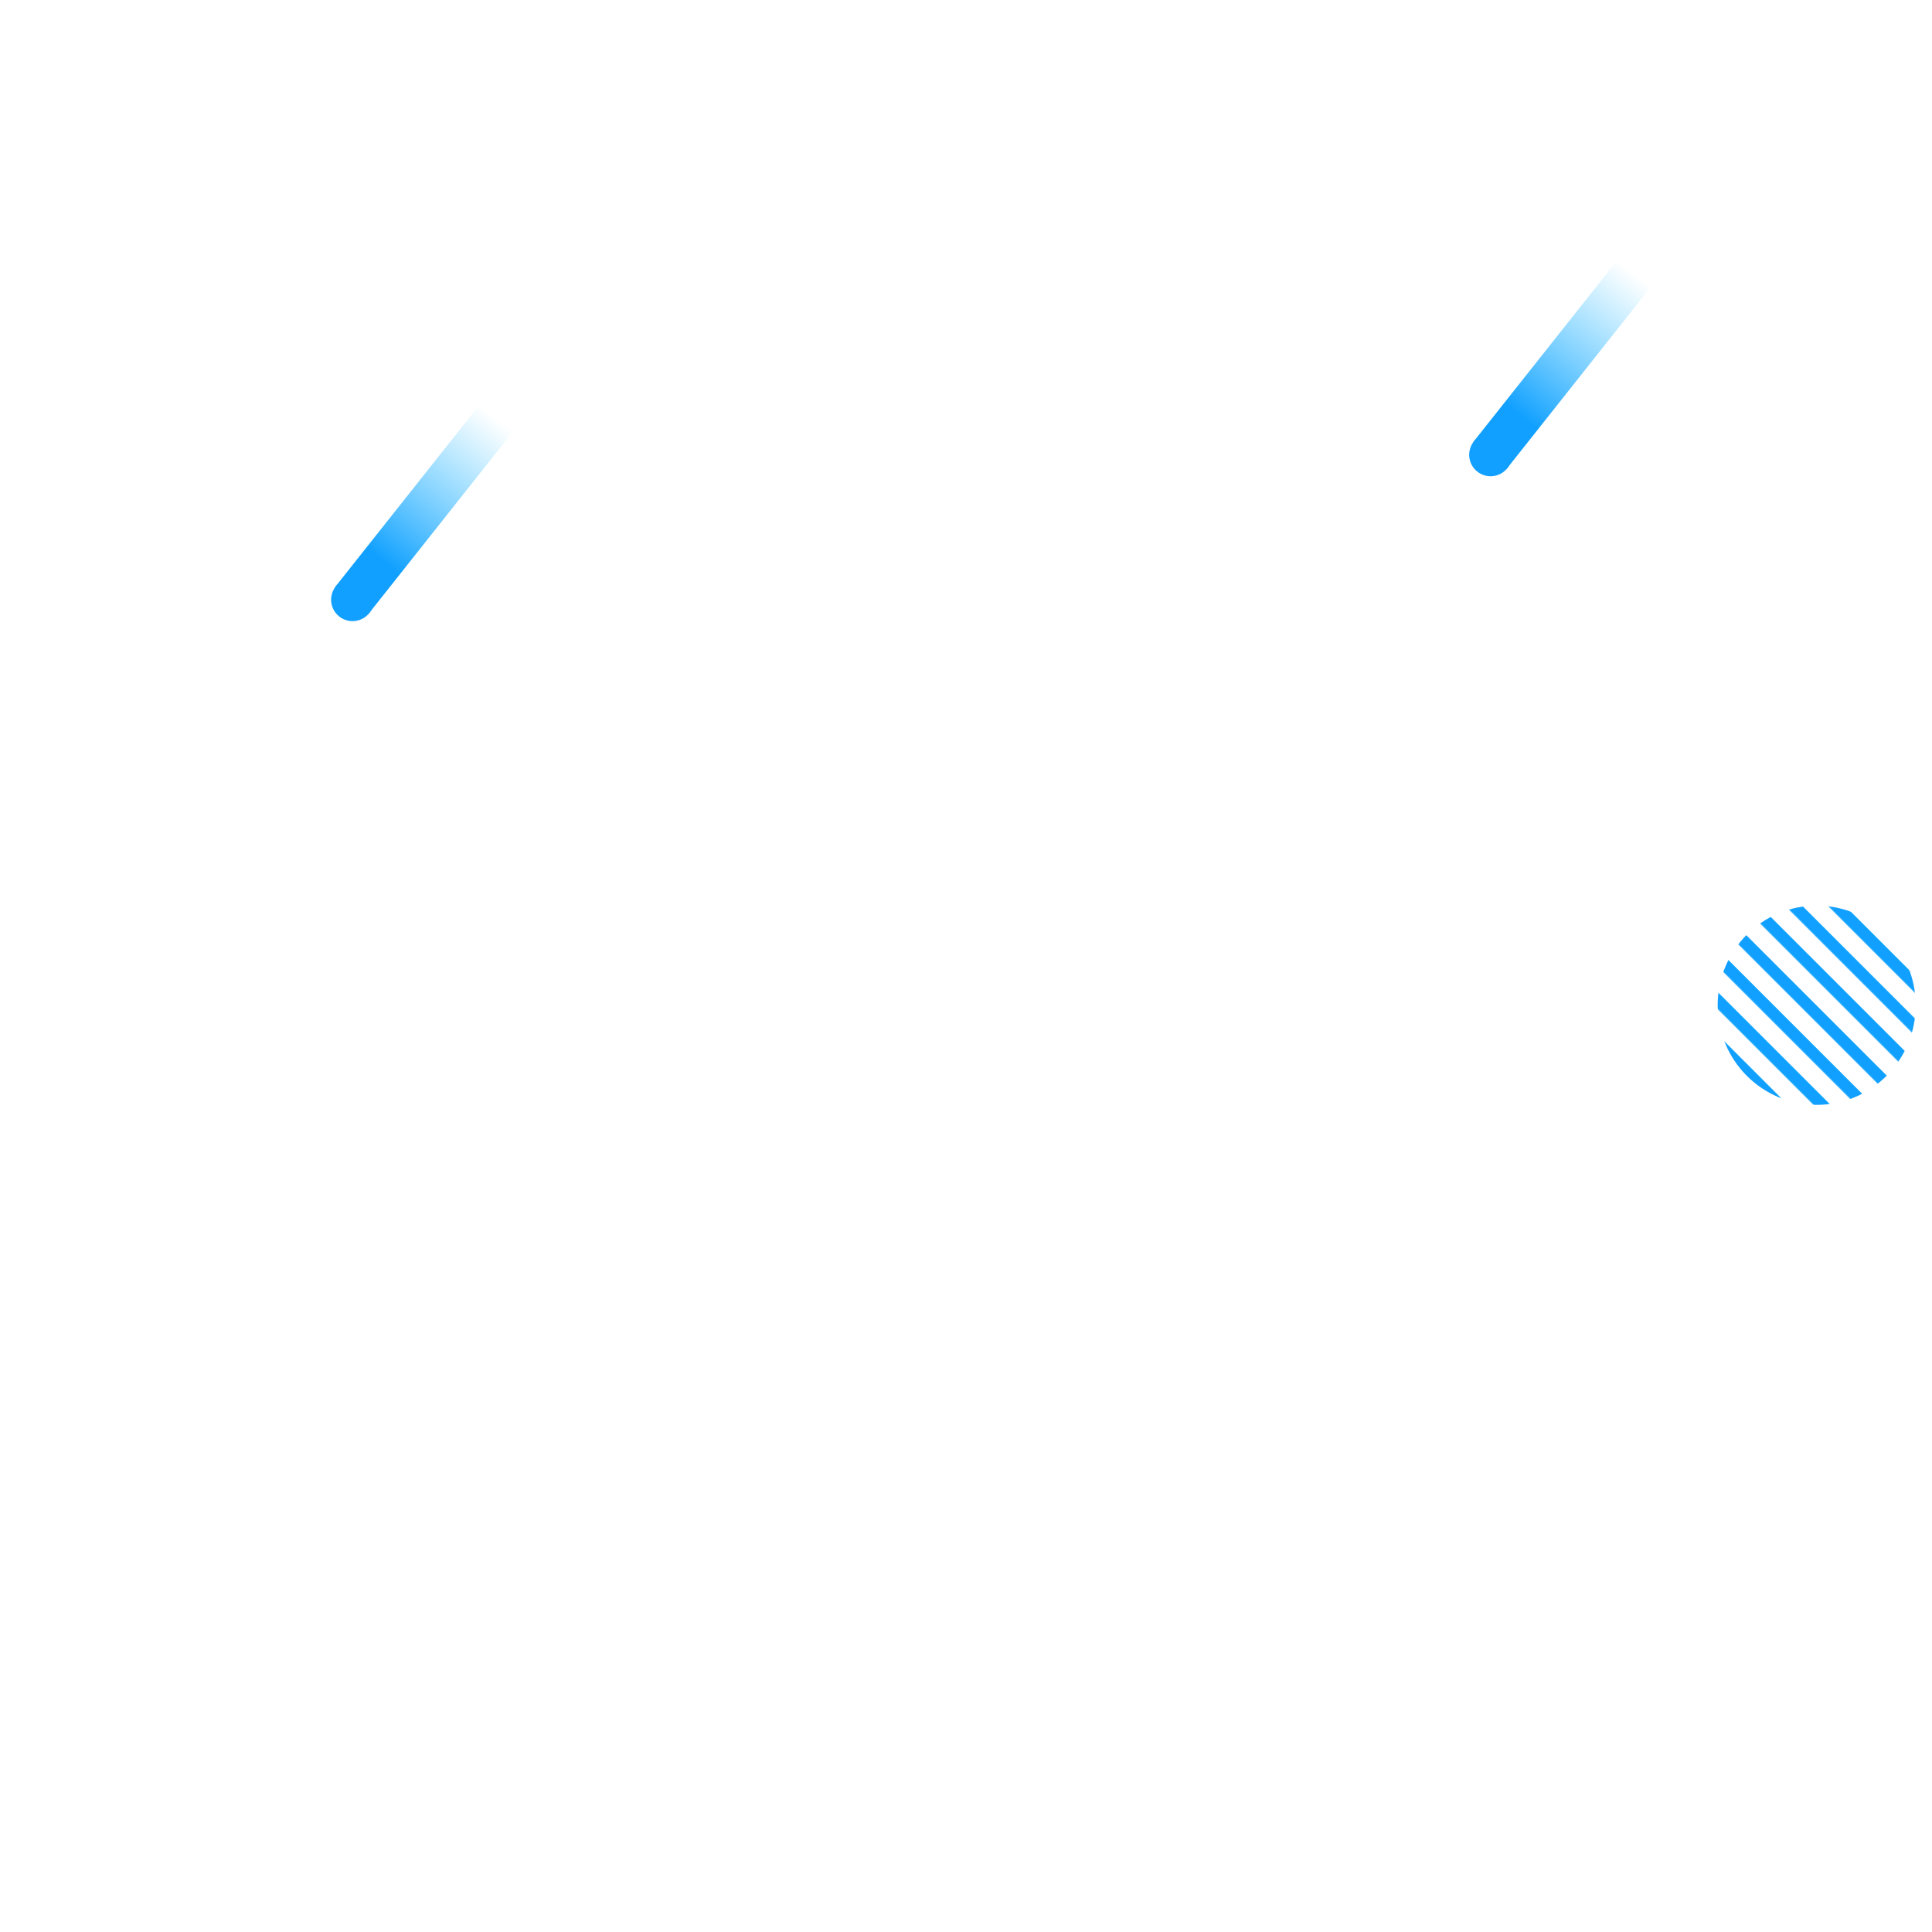
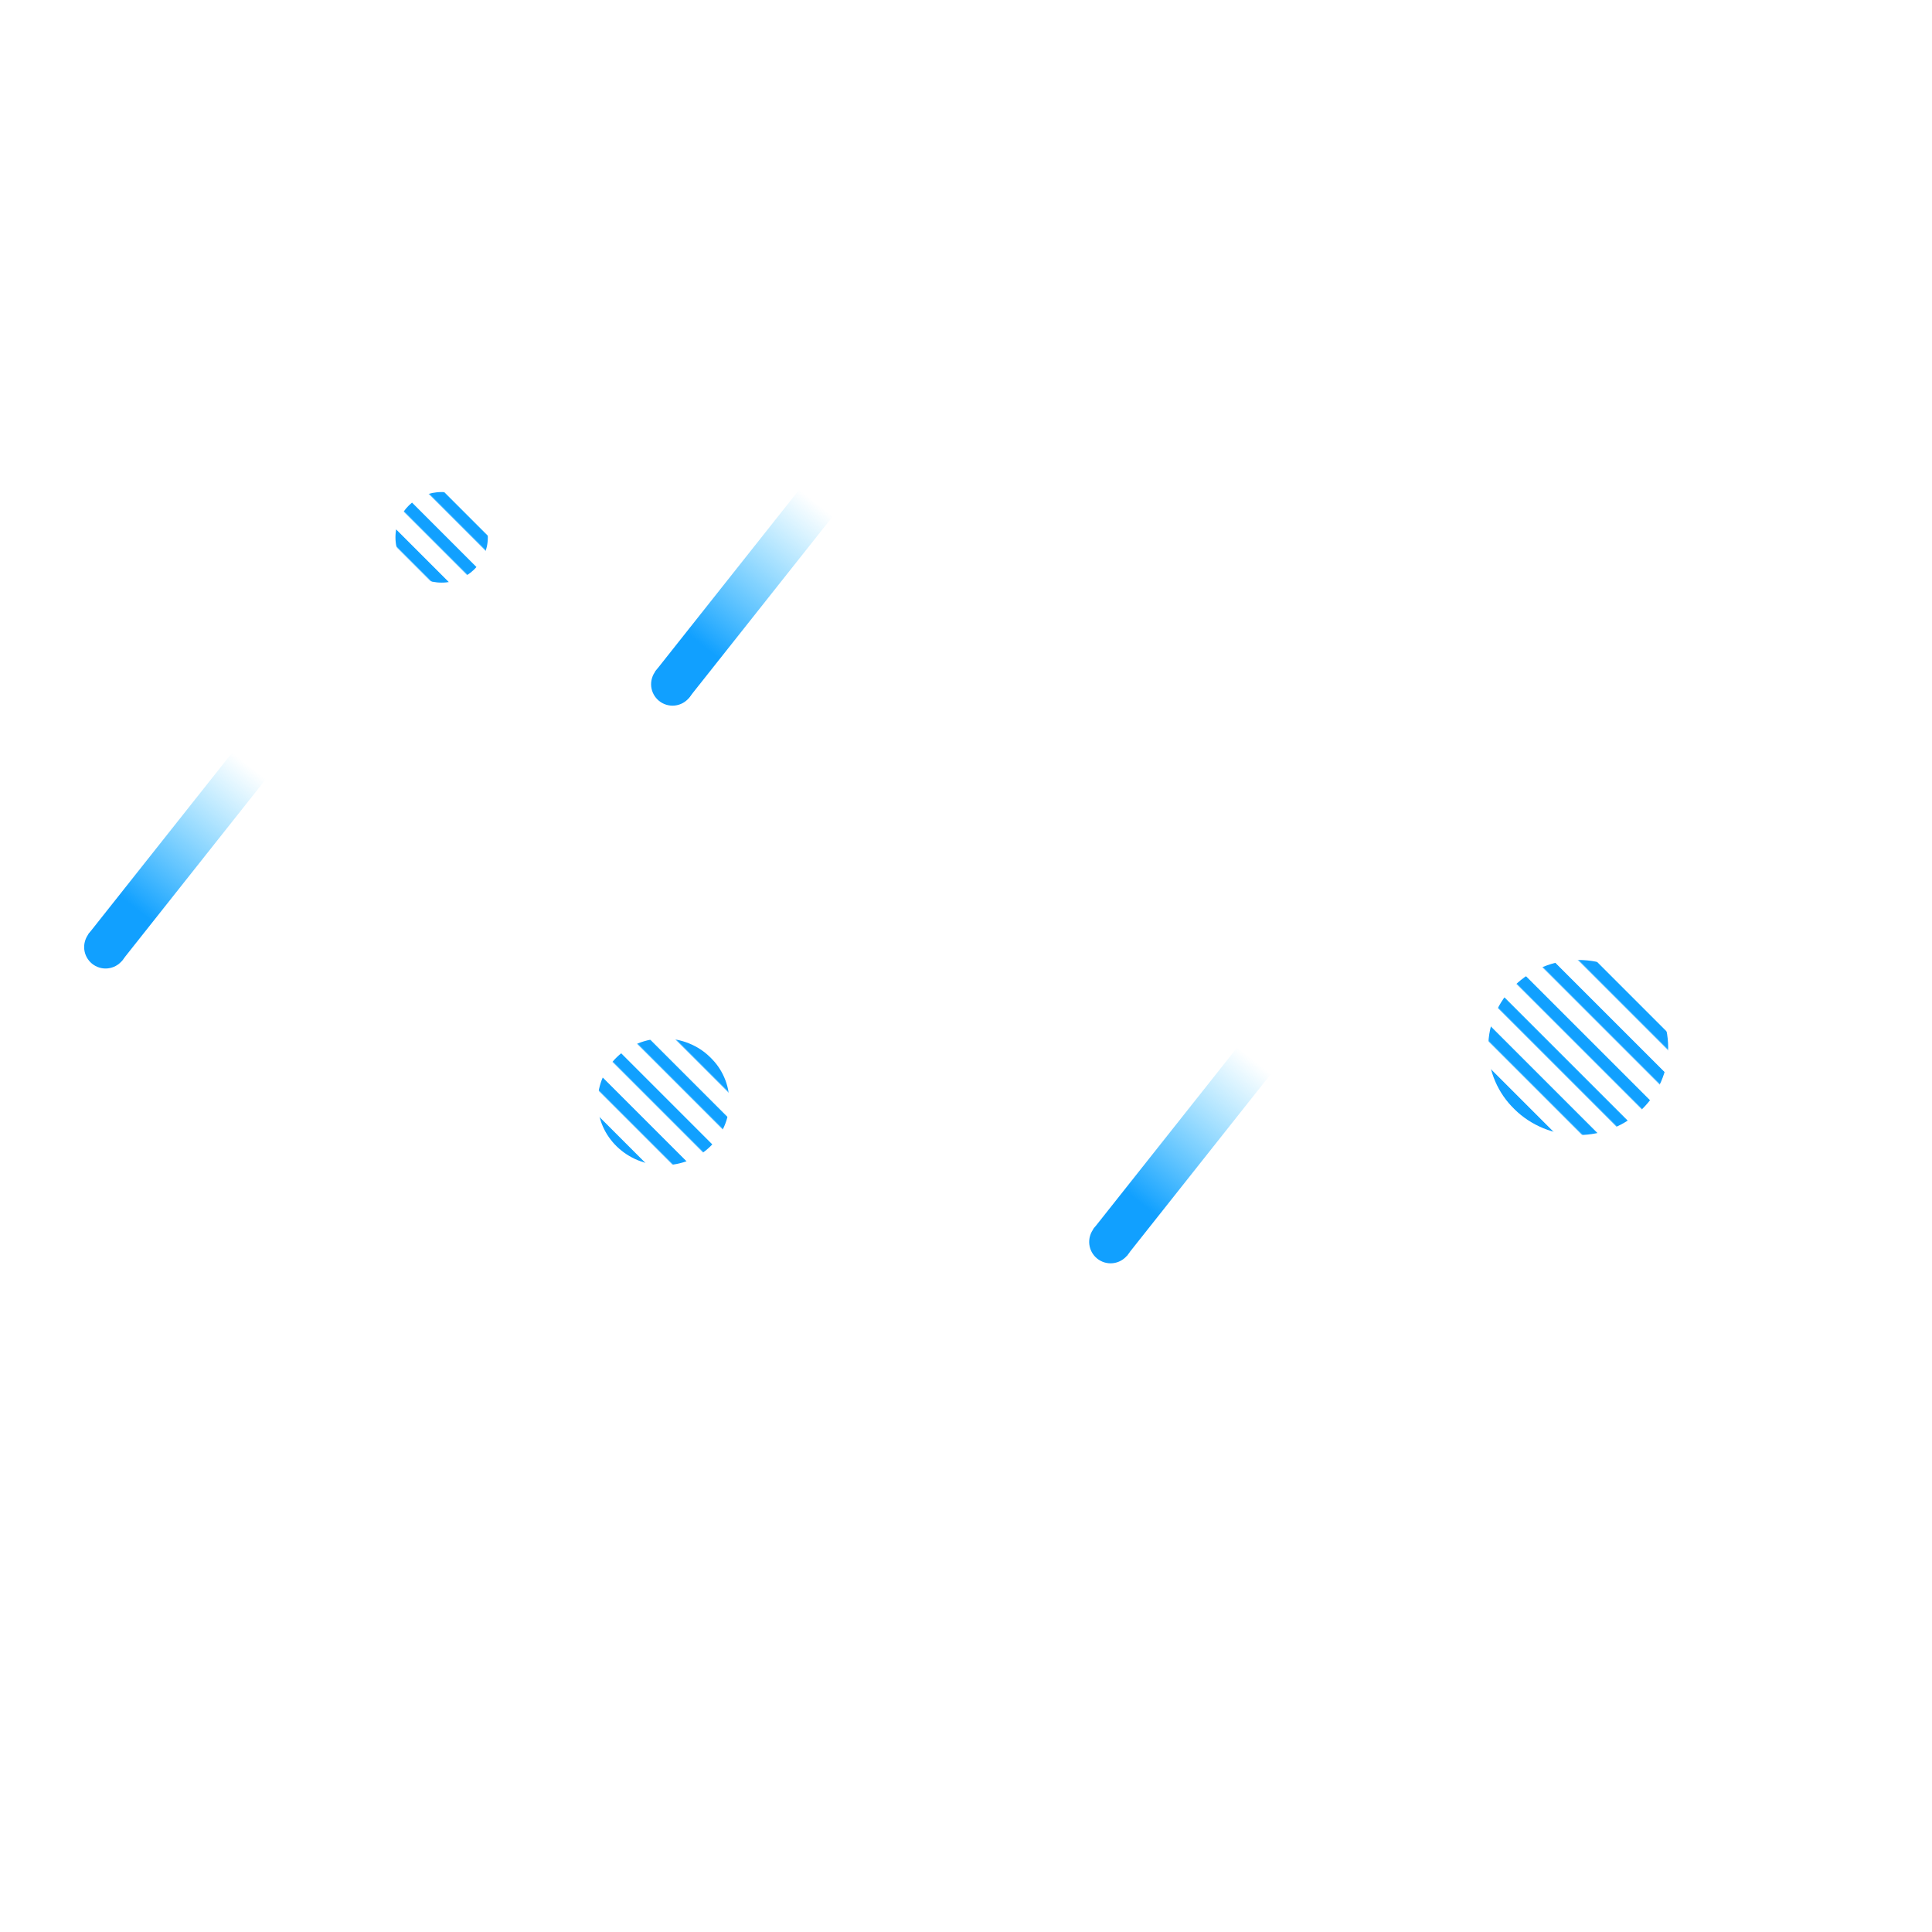
- <svg xmlns="http://www.w3.org/2000/svg" xmlns:xlink="http://www.w3.org/1999/xlink" version="1.1" preserveAspectRatio="xMidYMid meet" viewBox="0 0 640 640" width="640" height="640">
+ <svg xmlns="http://www.w3.org/2000/svg" xmlns:xlink="http://www.w3.org/1999/xlink" version="1.1" preserveAspectRatio="xMidYMid meet" viewBox="0 0 640 580" width="640" height="640">
  <defs>
    <path d="M 198.9 504.5 C 187.8 542.1 148.3 563.6 110.7 552.5 C 73.1 541.3 51.6 501.8 62.8 464.2 C 73.9 426.6 113.4 405.1 151 416.3 C 188.6 427.4 210.1 466.9 198.9 504.5 Z" id="c4bP13jo9J" />
    <path d="M 405.9 22.4 L 517.2 110.6 L 184.3 530.6 L 73 442.5 L 405.9 22.4 Z" id="c18dhl2VgD" />
  </defs>
  <defs>
    <path d="M 178.6 698 C 167.5 735.6 128 757.1 90.4 746 C 52.8 734.8 31.3 695.3 42.5 657.7 C 53.6 620.1 93.1 598.6 130.7 609.8 C 168.3 620.9 189.7 660.4 178.6 698 Z" id="a7fhFMiH8" />
    <path d="M 554.7 2.5 L 666 90.7 L 164 724.1 L 52.7 636 L 554.7 2.5 Z" id="b1dH0v9MYx" />
    <linearGradient id="gradientb1aUdMXk0j" gradientUnits="userSpaceOnUse" x1="580.88" y1="73.05" x2="205.53" y2="546.61">
      <stop style="stop-color: #2dbfff; stop-opacity: 0" offset="0%" />
      <stop style="stop-color: rgb(17, 160, 255); stop-opacity: 1" offset="100%" />
    </linearGradient>
  </defs>
  <g>
    <g transform="matrix(0.1,0,0,0.1,263.7,300.4)">
      <g>
-         <use transform="matrix(1,0,0,1,2190.3,-2175.3)" xlink:href="#a7fhFMiH8" opacity="1" fill="rgb(17, 160, 255)" fill-opacity="1" />
+         <use transform="matrix(1,0,0,1,-519.7,-1715.3)" xlink:href="#a7fhFMiH8" opacity="1" fill="rgb(17, 160, 255)" fill-opacity="1" />
        <g>
-           <use transform="matrix(1,0,0,1,2190.3,-2175.3)" xlink:href="#a7fhFMiH8" opacity="1" fill-opacity="0" stroke="#26af07" stroke-width="0" stroke-opacity="1" />
+           <use transform="matrix(1,0,0,1,-519.7,-1715.3)" xlink:href="#a7fhFMiH8" opacity="1" fill-opacity="0" stroke="#26af07" stroke-width="0" stroke-opacity="1" />
        </g>
      </g>
      <g>
-         <use transform="matrix(1,0,0,1,2190.3,-2175.3)" xlink:href="#b1dH0v9MYx" opacity="1" fill="url(#gradientb1aUdMXk0j)" />
+         <use transform="matrix(1,0,0,1,-519.7,-1715.3)" xlink:href="#b1dH0v9MYx" opacity="1" fill="url(#gradientb1aUdMXk0j)" />
      </g>
    </g>
  </g>
-   <ellipse cx="601.8" cy="333" fill="url(#diagonalHatch)" rx="32.8" ry="33" />
+   <ellipse cx="522.8" cy="317" fill="url(#diagonalHatch)" rx="29.8" ry="29" />
  <pattern id="diagonalHatch" width="10" height="10" patternTransform="rotate(45 0 0)" patternUnits="userSpaceOnUse">
    <line x1="0" y1="0" x2="10" y2="0" style="stroke:rgb(17, 160, 255); stroke-width:8" />
  </pattern>
  <g>
-     <g transform="matrix(0.1,0,0,0.1,263.7,300.4)">
+     <g transform="matrix(0.1,0,0,0.1,437.4,283.2)">
      <g>
-         <use fill="rgb(17, 160, 255)" fill-opacity="1" opacity="1" transform="matrix(1,0,0,1,-1579.7,-1695.3)" xlink:href="#a7fhFMiH8" />
+         <use fill="rgb(17, 160, 255)" fill-opacity="1" opacity="1" transform="matrix(1,0,0,1,-4134.8,-672.6)" xlink:href="#a7fhFMiH8" />
        <g>
-           <use fill-opacity="0" opacity="1" stroke="#26af07" stroke-opacity="1" stroke-width="0" transform="matrix(1,0,0,1,-1579.7,-1695.3)" xlink:href="#a7fhFMiH8" />
+           <use fill-opacity="0" opacity="1" stroke="#26af07" stroke-opacity="1" stroke-width="0" transform="matrix(1,0,0,1,-4134.8,-672.6)" xlink:href="#a7fhFMiH8" />
        </g>
      </g>
      <g>
-         <use fill="url(#gradientb1aUdMXk0j)" opacity="1" transform="matrix(1,0,0,1,-1579.7,-1695.3)" xlink:href="#b1dH0v9MYx" />
+         <use fill="url(#gradientb1aUdMXk0j)" opacity="1" transform="matrix(1,0,0,1,-4134.8,-672.6)" xlink:href="#b1dH0v9MYx" />
      </g>
    </g>
  </g>
+   <ellipse cx="146.3" cy="148" fill="url(#diagonalHatch)" rx="15.3" ry="15">
+         </ellipse>
+   <g>
+     <g transform="matrix(0.1,0,0,0.1,-115,213.8)">
+       <g>
+         <use fill="rgb(17, 160, 255)" fill-opacity="1" opacity="1" transform="matrix(1,0,0,1,4718.5,998)" xlink:href="#a7fhFMiH8" />
+         <g>
+           <use fill-opacity="0" opacity="1" stroke="#26af07" stroke-opacity="1" stroke-width="0" transform="matrix(1,0,0,1,4718.5,998)" xlink:href="#a7fhFMiH8" />
+         </g>
+       </g>
+       <g>
+         <use fill="url(#gradientb1aUdMXk0j)" opacity="1" transform="matrix(1,0,0,1,4718.5,998)" xlink:href="#b1dH0v9MYx" />
+       </g>
+     </g>
+   </g>
+   <ellipse cx="219.8" cy="335" fill="url(#diagonalHatch)" rx="21.8" ry="21" />
</svg>
